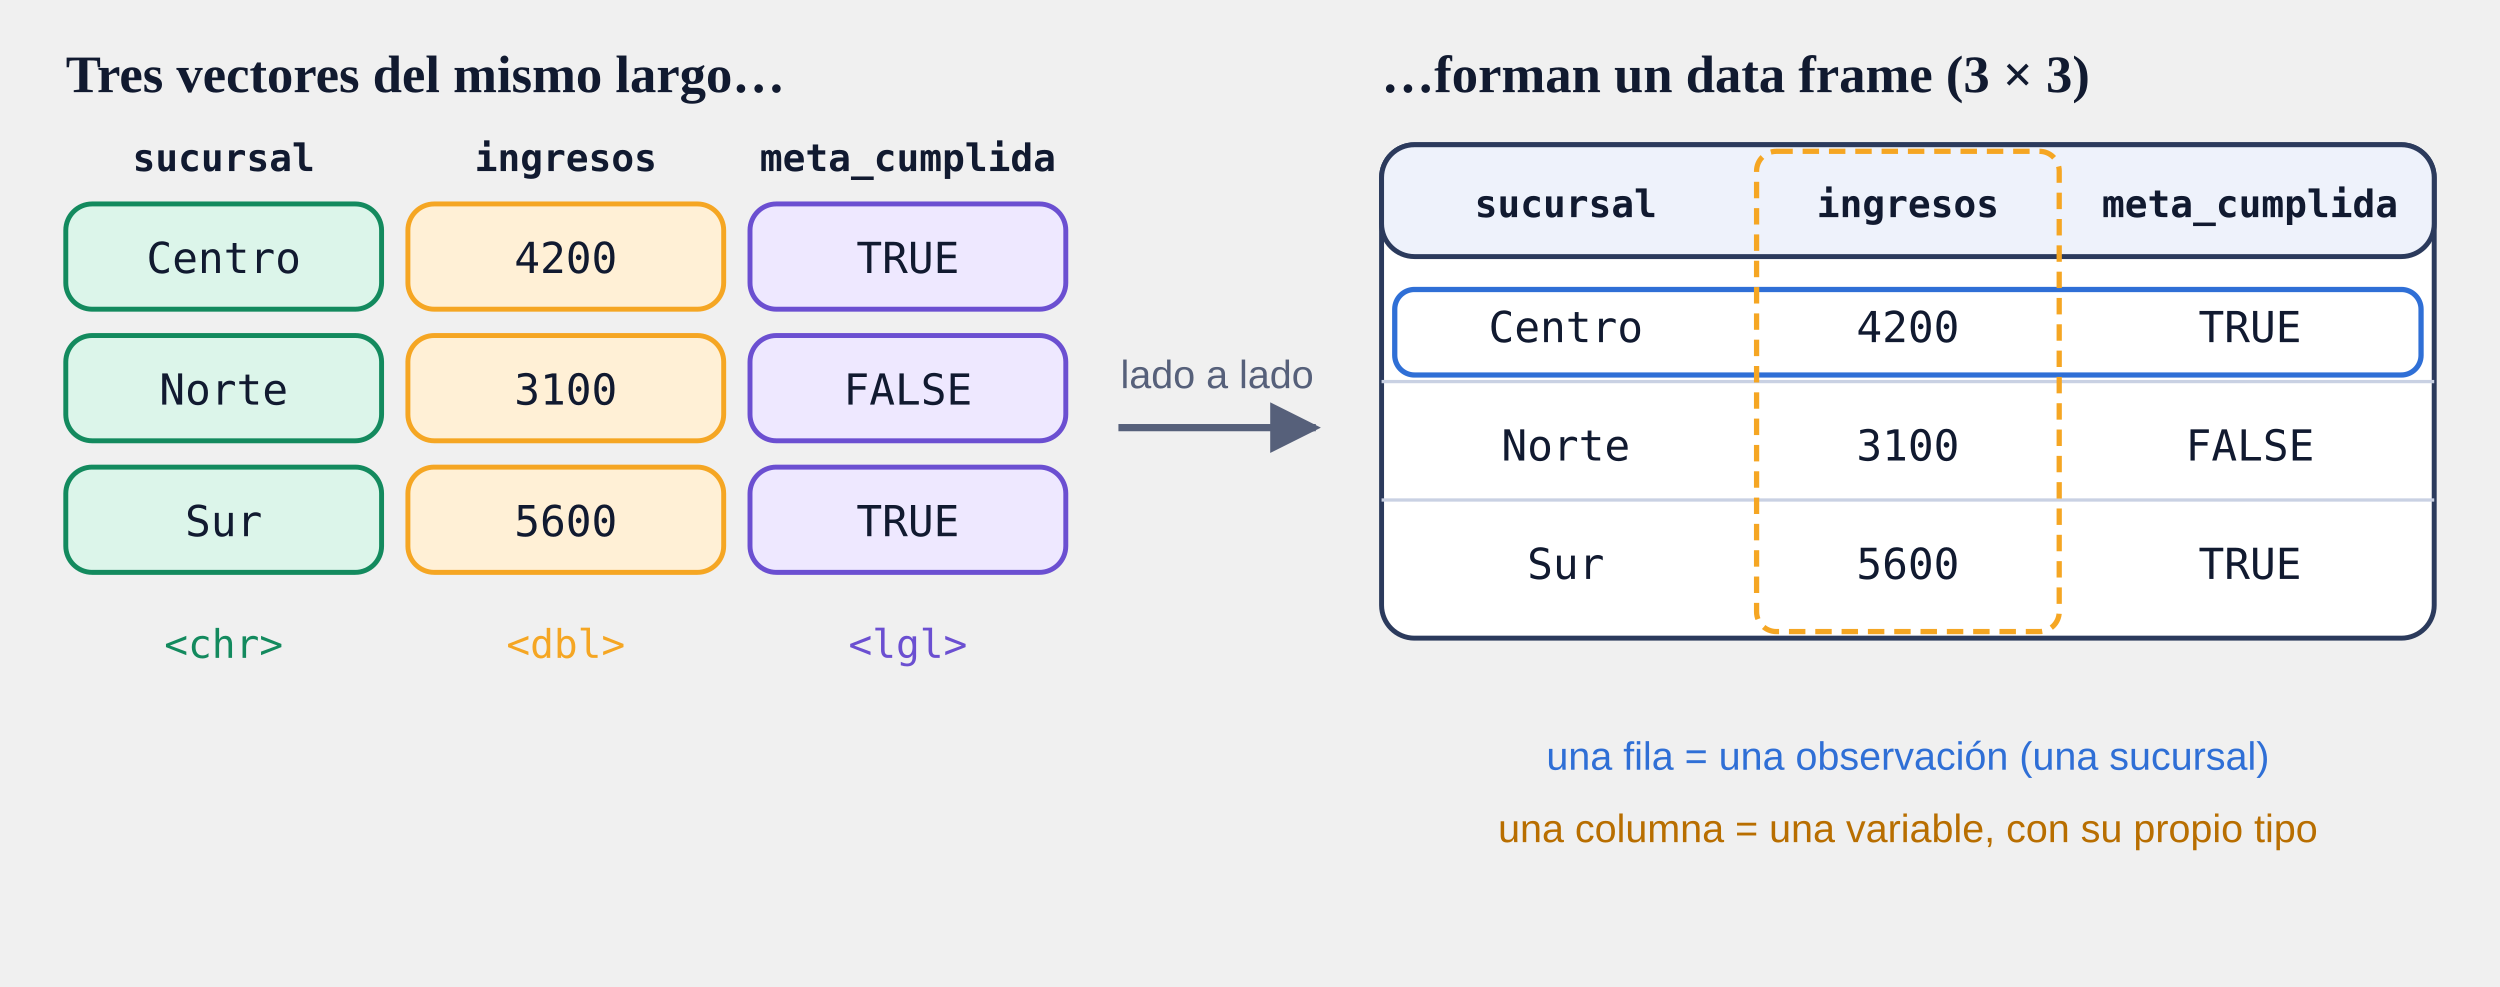
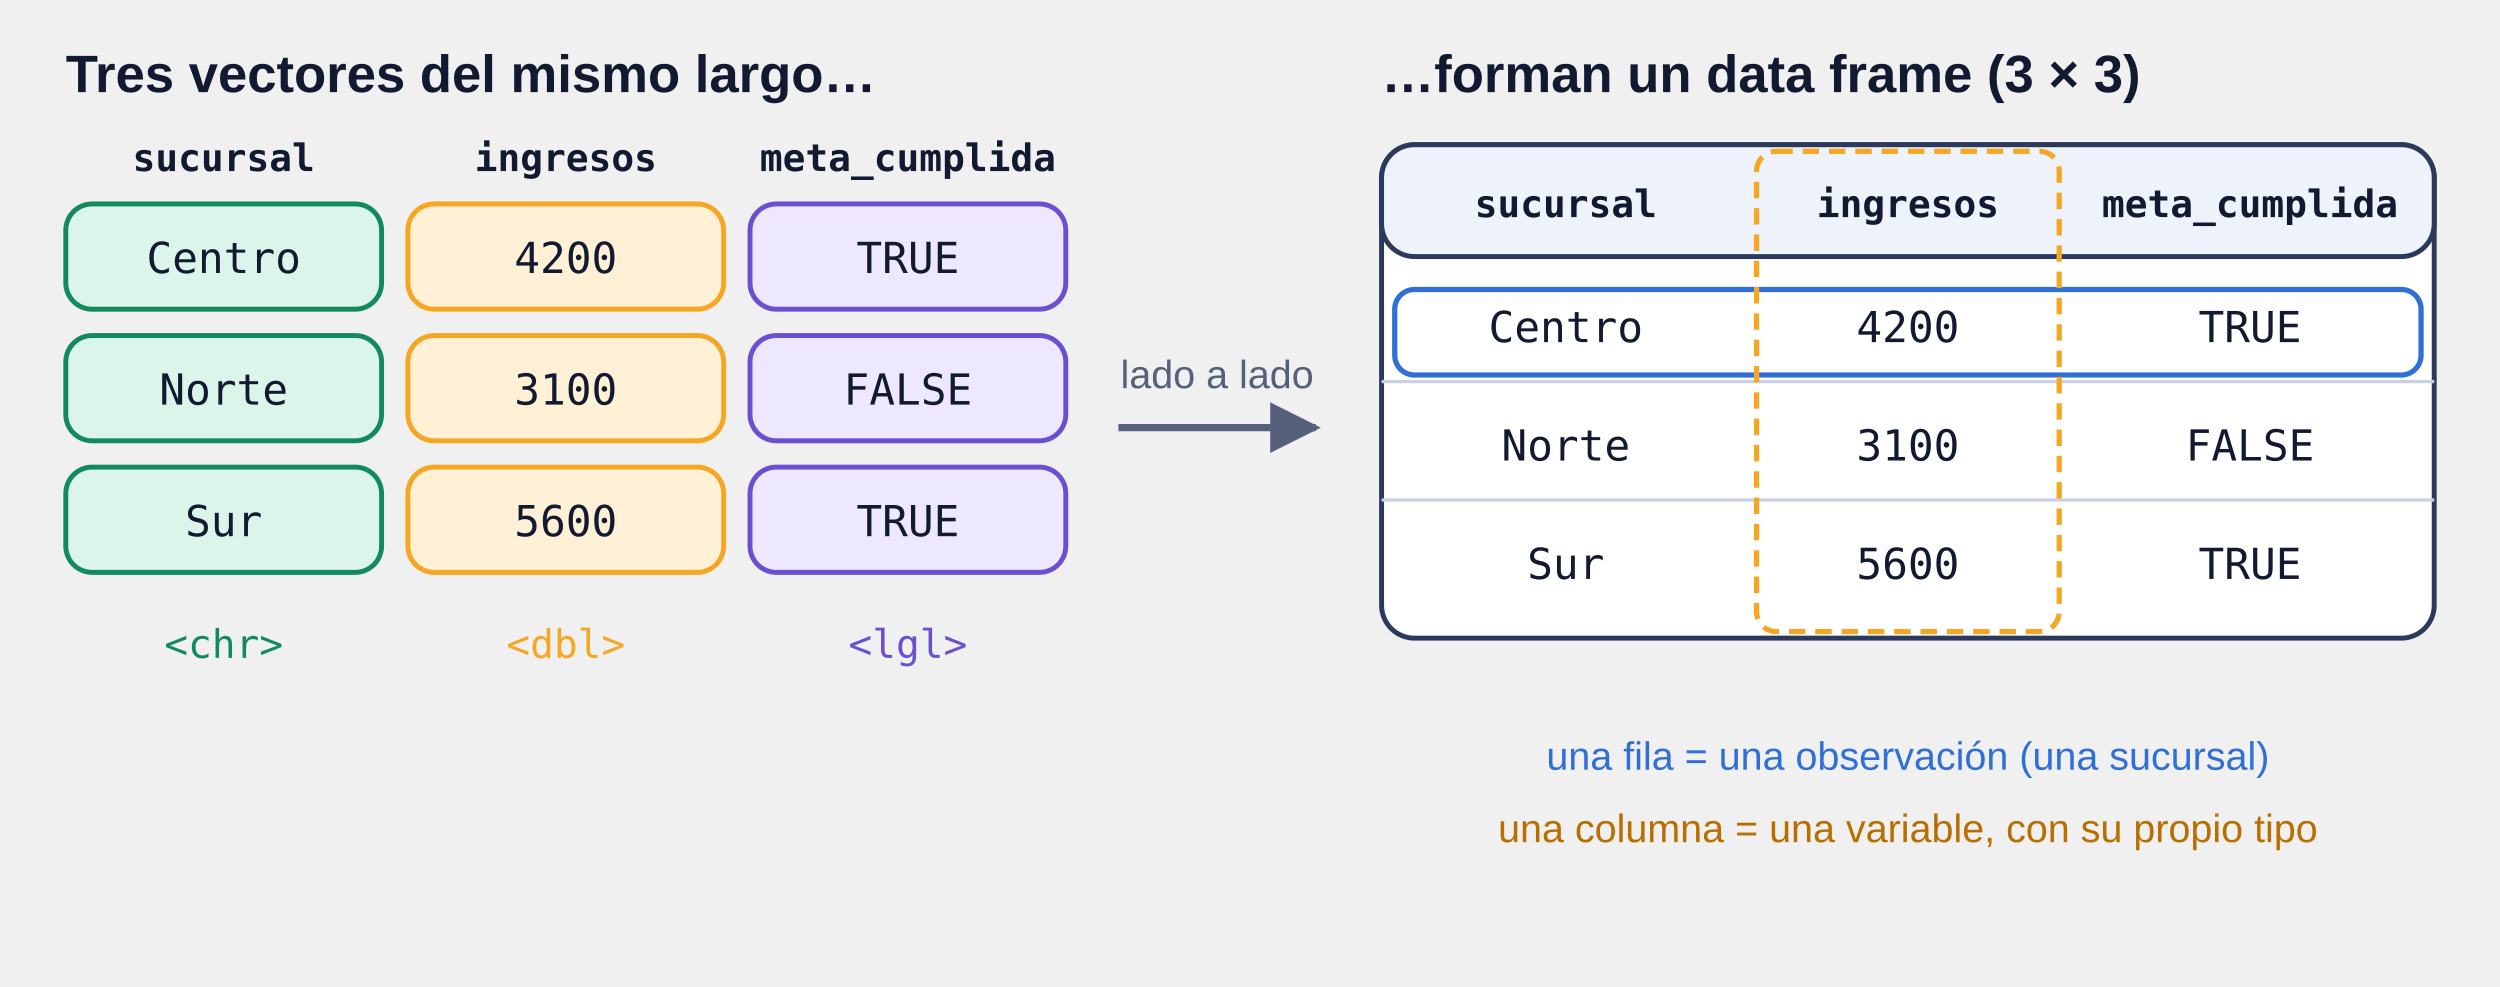
<svg xmlns="http://www.w3.org/2000/svg" viewBox="0 0 760 300" width="760" height="300" role="img" aria-label="Tres vectores del mismo largo, sucursal de tipo character, ingresos de tipo double y meta_cumplida de tipo logical, se ponen lado a lado para formar un data frame de 3 filas y 3 columnas: cada fila es una observación y cada columna una variable.">
  <style>
-   text { font-family: 'Atkinson Hyperlegible Next', 'Atkinson Hyperlegible', Arial, sans-serif; font-size: 14px; fill: #111a30; }
-   .t { font-family: Fraunces, Georgia, 'Times New Roman', serif; font-weight: 700; font-size: 16px; }
+   text { font-family: 'Schibsted Grotesk', Arial, sans-serif; font-size: 14px; fill: #111a30; }
+   .t { font-family: 'Schibsted Grotesk', 'Arial Narrow', Arial, sans-serif; font-weight: 700; font-size: 16px; }
  .m { font-family: 'JetBrains Mono', Menlo, Consolas, monospace; font-size: 13px; font-variant-ligatures: none; font-feature-settings: "liga" 0, "calt" 0; }
  .s { font-size: 12px; fill: #56607a; }
  .b { font-weight: 700; }
  .w { fill: #ffffff; }
  .cw { fill: #edf1fa; }
  .ln { stroke: #56607a; stroke-width: 1.6; fill: none; }
</style>
  <defs>
    <marker id="p" viewBox="0 0 10 10" refX="9" refY="5" markerWidth="7" markerHeight="7" orient="auto-start-reverse">
      <path d="M0,0 L10,5 L0,10 z" fill="#56607a" />
    </marker>
    <marker id="pb" viewBox="0 0 10 10" refX="9" refY="5" markerWidth="7" markerHeight="7" orient="auto-start-reverse">
      <path d="M0,0 L10,5 L0,10 z" fill="#2f6fd6" />
    </marker>
    <marker id="pg" viewBox="0 0 10 10" refX="9" refY="5" markerWidth="7" markerHeight="7" orient="auto-start-reverse">
      <path d="M0,0 L10,5 L0,10 z" fill="#138a5e" />
    </marker>
    <marker id="pa" viewBox="0 0 10 10" refX="9" refY="5" markerWidth="7" markerHeight="7" orient="auto-start-reverse">
      <path d="M0,0 L10,5 L0,10 z" fill="#b86e00" />
    </marker>
    <marker id="pc" viewBox="0 0 10 10" refX="9" refY="5" markerWidth="7" markerHeight="7" orient="auto-start-reverse">
      <path d="M0,0 L10,5 L0,10 z" fill="#c9403f" />
    </marker>
    <marker id="pt" viewBox="0 0 10 10" refX="9" refY="5" markerWidth="7" markerHeight="7" orient="auto-start-reverse">
      <path d="M0,0 L10,5 L0,10 z" fill="#0f8f84" />
    </marker>
    <marker id="pv" viewBox="0 0 10 10" refX="9" refY="5" markerWidth="7" markerHeight="7" orient="auto-start-reverse">
      <path d="M0,0 L10,5 L0,10 z" fill="#6b4fd1" />
    </marker>
  </defs>
  <text x="20" y="28" class="t">Tres vectores del mismo largo…</text>
  <text x="68" y="52" class="m b" text-anchor="middle" style="font-size:11.5px;">sucursal</text>
  <rect x="20" y="62" width="96" height="32" rx="8" fill="#dcf5ea" stroke="#138a5e" stroke-width="1.5" />
  <text x="68" y="83" class="m" text-anchor="middle">Centro</text>
  <rect x="20" y="102" width="96" height="32" rx="8" fill="#dcf5ea" stroke="#138a5e" stroke-width="1.5" />
  <text x="68" y="123" class="m" text-anchor="middle">Norte</text>
  <rect x="20" y="142" width="96" height="32" rx="8" fill="#dcf5ea" stroke="#138a5e" stroke-width="1.5" />
  <text x="68" y="163" class="m" text-anchor="middle">Sur</text>
  <text x="68" y="200" class="m" text-anchor="middle" style="fill:#138a5e;font-size:12px">&lt;chr&gt;</text>
  <text x="172" y="52" class="m b" text-anchor="middle" style="font-size:11.5px;">ingresos</text>
  <rect x="124" y="62" width="96" height="32" rx="8" fill="#fff0d6" stroke="#f5a623" stroke-width="1.5" />
  <text x="172" y="83" class="m" text-anchor="middle">4200</text>
  <rect x="124" y="102" width="96" height="32" rx="8" fill="#fff0d6" stroke="#f5a623" stroke-width="1.5" />
  <text x="172" y="123" class="m" text-anchor="middle">3100</text>
  <rect x="124" y="142" width="96" height="32" rx="8" fill="#fff0d6" stroke="#f5a623" stroke-width="1.5" />
  <text x="172" y="163" class="m" text-anchor="middle">5600</text>
  <text x="172" y="200" class="m" text-anchor="middle" style="fill:#f5a623;font-size:12px">&lt;dbl&gt;</text>
  <text x="276" y="52" class="m b" text-anchor="middle" style="font-size:11.5px;">meta_cumplida</text>
  <rect x="228" y="62" width="96" height="32" rx="8" fill="#eee8ff" stroke="#6b4fd1" stroke-width="1.5" />
  <text x="276" y="83" class="m" text-anchor="middle">TRUE</text>
  <rect x="228" y="102" width="96" height="32" rx="8" fill="#eee8ff" stroke="#6b4fd1" stroke-width="1.5" />
  <text x="276" y="123" class="m" text-anchor="middle">FALSE</text>
  <rect x="228" y="142" width="96" height="32" rx="8" fill="#eee8ff" stroke="#6b4fd1" stroke-width="1.5" />
  <text x="276" y="163" class="m" text-anchor="middle">TRUE</text>
  <text x="276" y="200" class="m" text-anchor="middle" style="fill:#6b4fd1;font-size:12px">&lt;lgl&gt;</text>
  <path d="M340 130 H 400" fill="none" stroke="#56607a" stroke-width="2.2" marker-end="url(#p)" />
  <text x="370" y="118" class="s" text-anchor="middle">lado a lado</text>
  <text x="420" y="28" class="t">…forman un data frame (3 × 3)</text>
  <rect x="420" y="44" width="320" height="150" rx="10" fill="#ffffff" stroke="#2b3a5c" stroke-width="1.5" />
  <rect x="420" y="44" width="320" height="34" rx="10" fill="#eef2fb" stroke="#2b3a5c" stroke-width="1.5" />
  <text x="476" y="66" class="m b" text-anchor="middle" style="font-size:11.5px;">sucursal</text>
  <text x="476" y="104" class="m" text-anchor="middle">Centro</text>
  <text x="476" y="140" class="m" text-anchor="middle">Norte</text>
  <text x="476" y="176" class="m" text-anchor="middle">Sur</text>
  <text x="580" y="66" class="m b" text-anchor="middle" style="font-size:11.5px;">ingresos</text>
  <text x="580" y="104" class="m" text-anchor="middle">4200</text>
  <text x="580" y="140" class="m" text-anchor="middle">3100</text>
  <text x="580" y="176" class="m" text-anchor="middle">5600</text>
  <text x="684" y="66" class="m b" text-anchor="middle" style="font-size:11.5px;">meta_cumplida</text>
  <text x="684" y="104" class="m" text-anchor="middle">TRUE</text>
  <text x="684" y="140" class="m" text-anchor="middle">FALSE</text>
  <text x="684" y="176" class="m" text-anchor="middle">TRUE</text>
  <path d="M420 116 H 740" fill="none" stroke="#c9d1e3" stroke-width="1" />
  <path d="M420 152 H 740" fill="none" stroke="#c9d1e3" stroke-width="1" />
  <rect x="424" y="88" width="312" height="26" rx="6" fill="none" stroke="#2f6fd6" stroke-width="1.6" />
  <text x="748" y="106" class="s" />
  <text x="580" y="234" class="s" text-anchor="middle" style="fill:#2f6fd6">una fila = una observación (una sucursal)</text>
  <rect x="534" y="46" width="92" height="146" rx="6" fill="none" stroke="#f5a623" stroke-width="1.6" stroke-dasharray="5 3" />
  <text x="580" y="256" class="s" text-anchor="middle" style="fill:#b86e00">una columna = una variable, con su propio tipo</text>
</svg>
